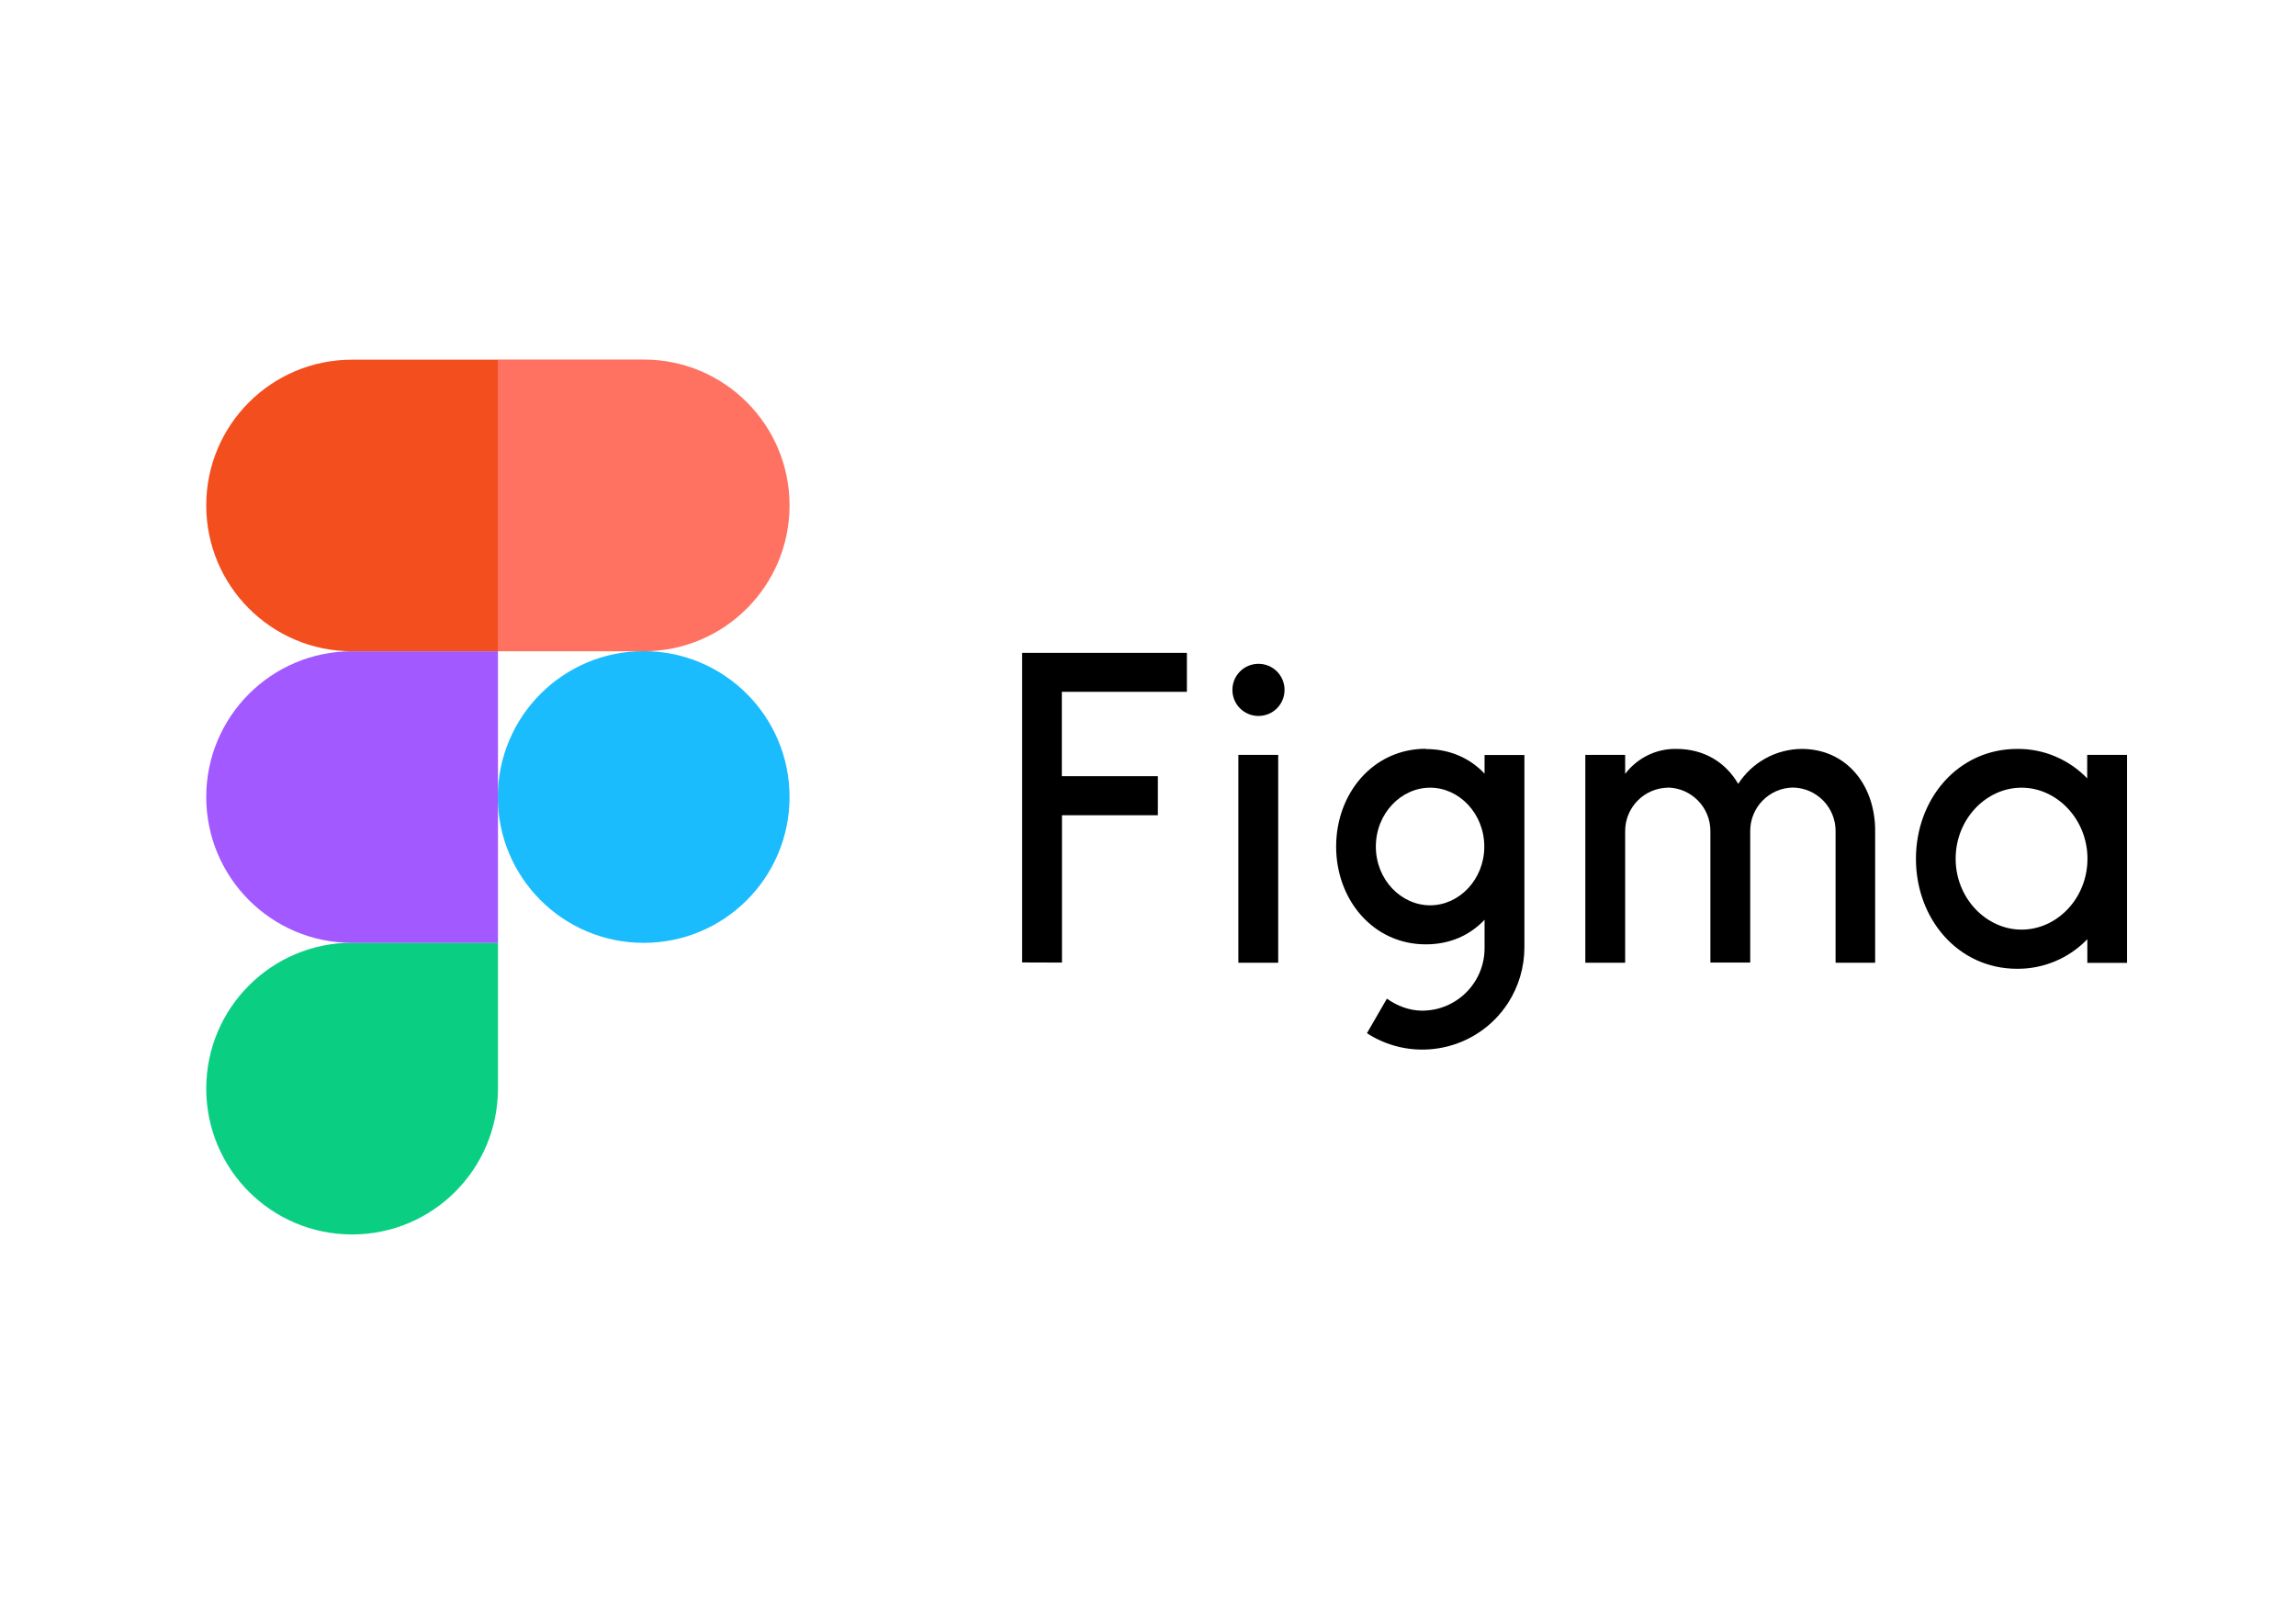
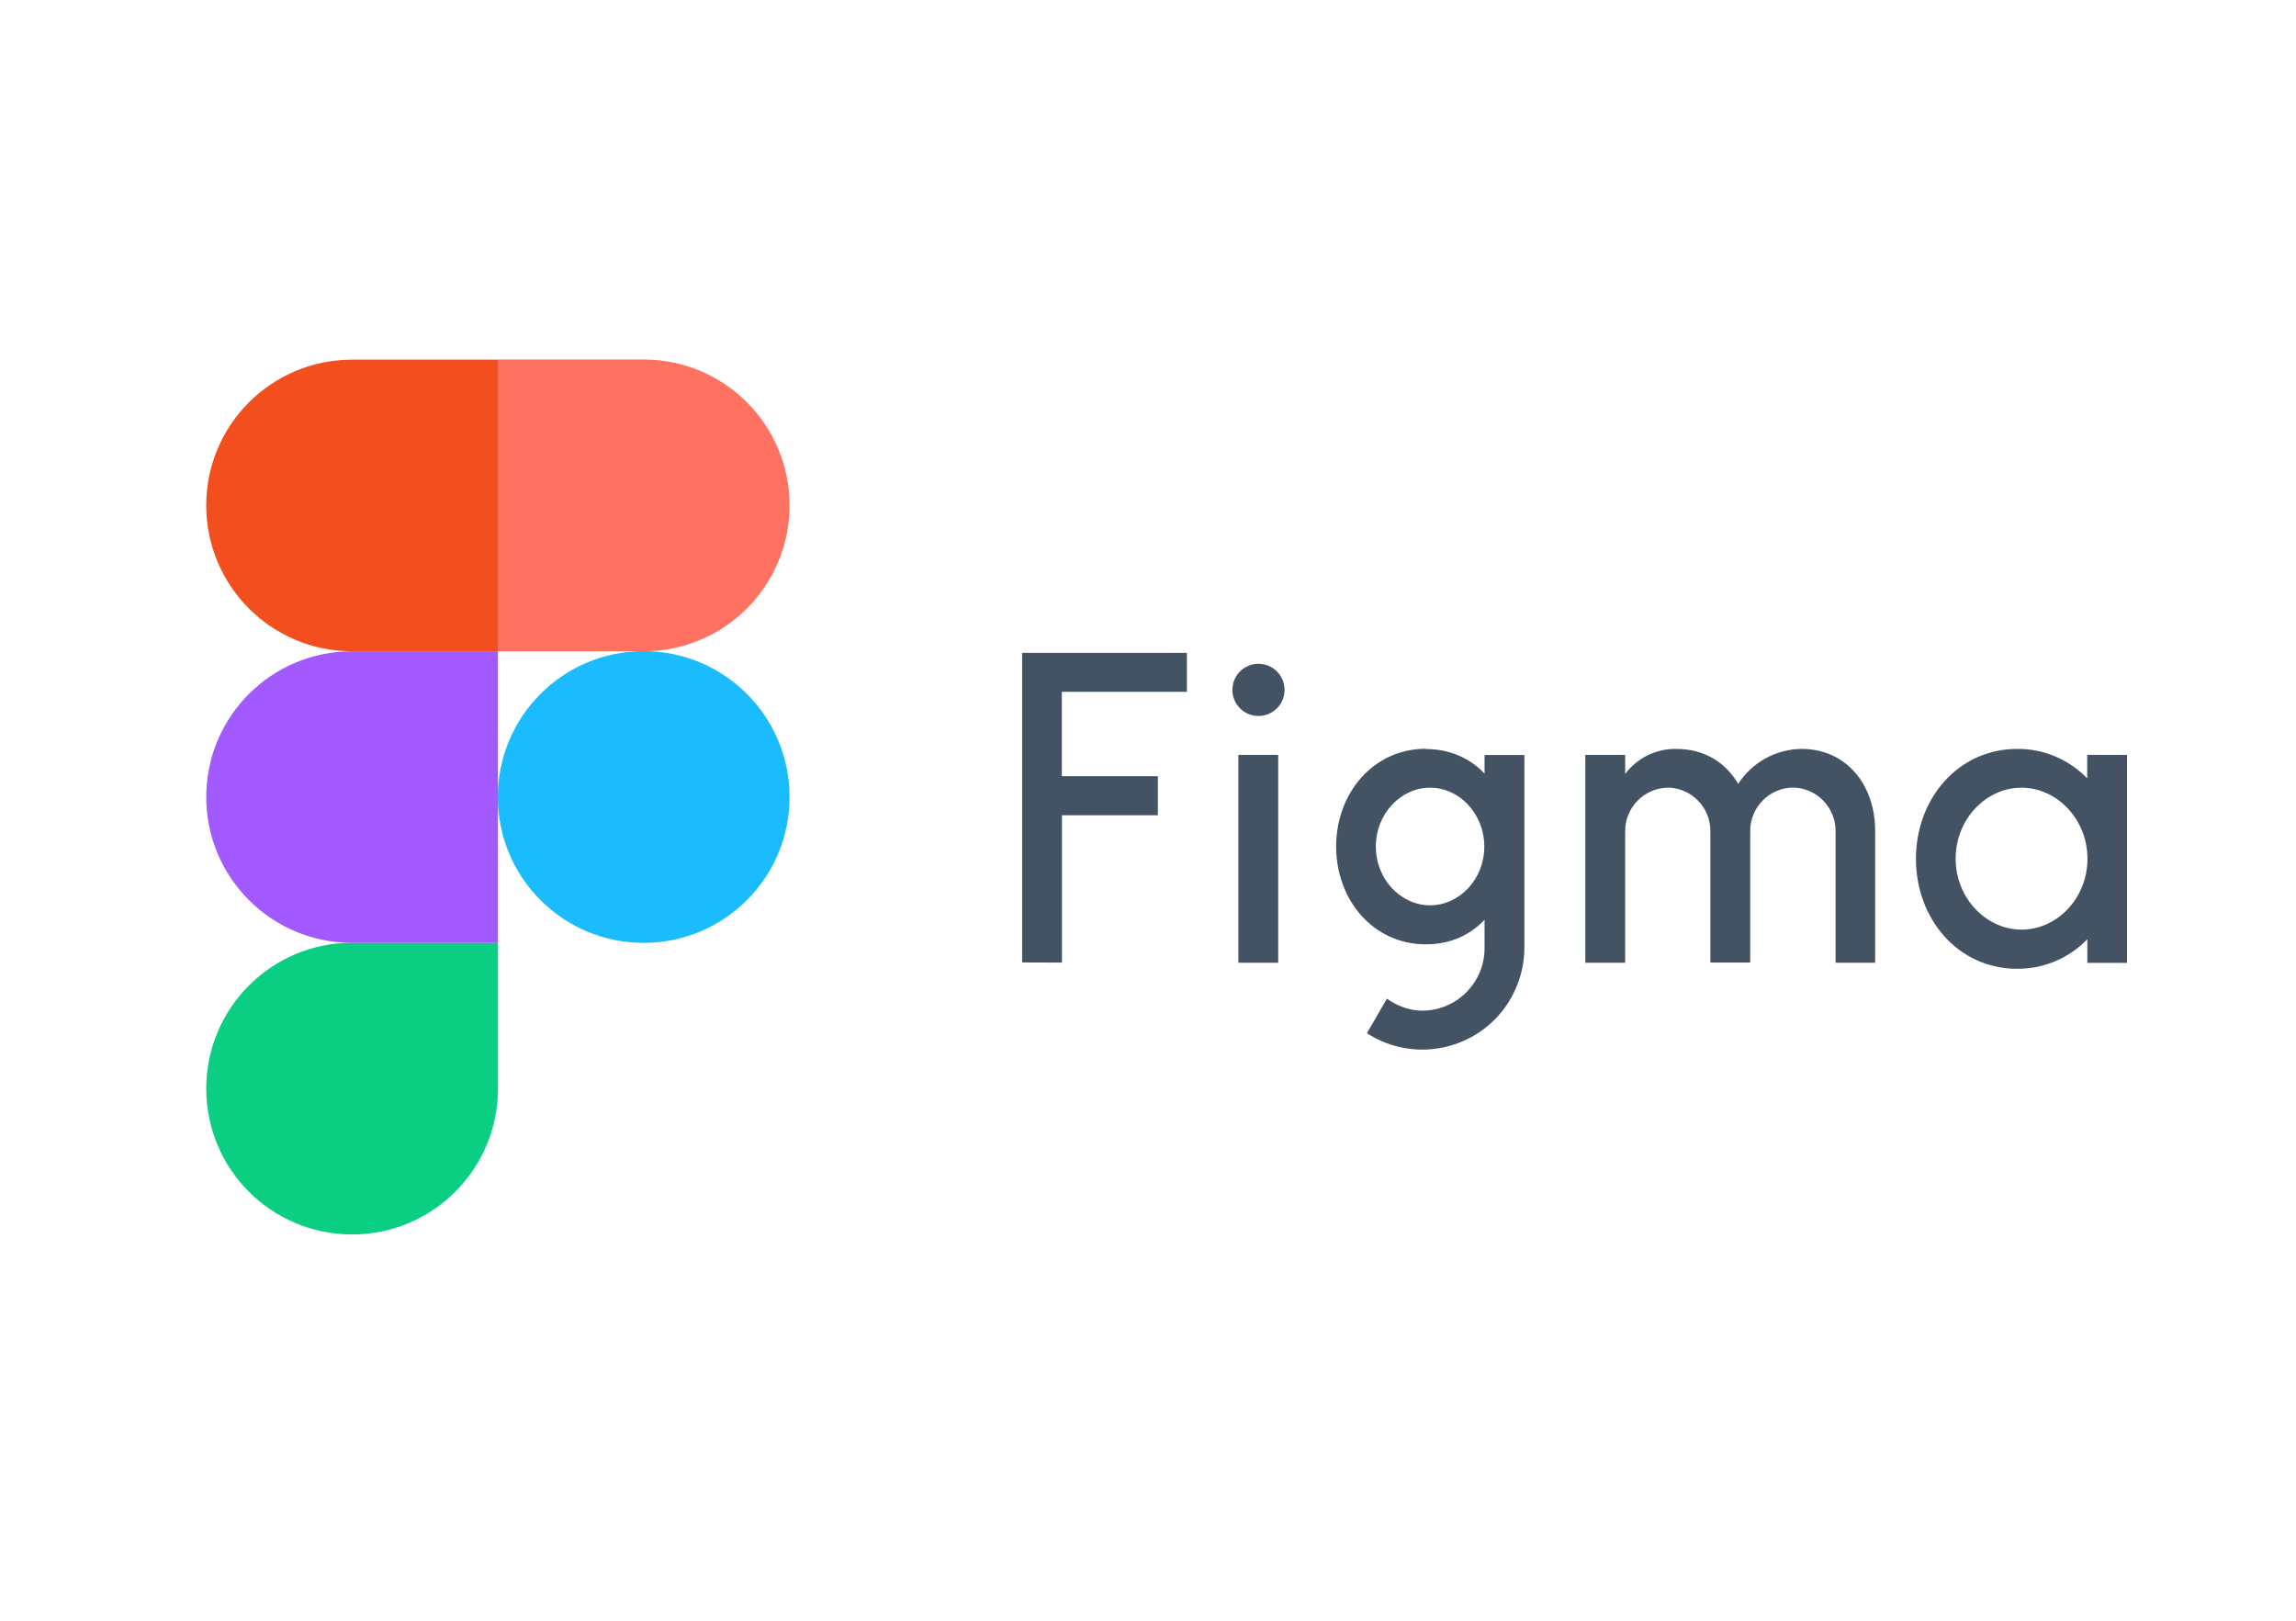
- <svg xmlns="http://www.w3.org/2000/svg" version="1.0" id="katman_1" x="0px" y="0px" viewBox="0 0 1700 1200" style="enable-background:new 0 0 1700 1200;" xml:space="preserve">
+ <svg xmlns="http://www.w3.org/2000/svg" version="1.0" id="katman_1" x="0px" y="0px" viewBox="0 0 1700 1200" fill="#435363" style="enable-background:new 0 0 1700 1200;" xml:space="preserve">
  <style type="text/css">
	.st0{fill:#1ABCFE;}
	.st1{fill:#0ACF83;}
	.st2{fill:#FF7262;}
	.st3{fill:#F24E1E;}
	.st4{fill:#A259FF;}
	.st5{fill-rule:evenodd;clip-rule:evenodd;}
</style>
  <path class="st0" d="M368.6,590.1c0-59.6,48.3-108,108-108c59.6,0,108,48.3,108,108s-48.3,108-108,108  C416.9,698.1,368.6,649.8,368.6,590.1z" />
  <path class="st1" d="M152.7,806c0-59.6,48.3-108,108-108h108v108c0,59.6-48.3,108-108,108S152.7,865.7,152.7,806z" />
  <path class="st2" d="M368.6,266.3v215.9h108c59.6,0,108-48.3,108-108s-48.3-108-108-108H368.6z" />
  <path class="st3" d="M152.7,374.2c0,59.6,48.3,108,108,108h108V266.3h-108C201,266.3,152.7,314.6,152.7,374.2z" />
  <path class="st4" d="M152.7,590.1c0,59.6,48.3,108,108,108h108V482.2h-108C201,482.2,152.7,530.5,152.7,590.1z" />
  <path d="M756.8,483.5v229.1l29.5,0.1V603.6h71v-28.9h-71.1v-62.5h92.6v-28.8H756.8z M931.8,530.1c10.7,0,19.3-8.6,19.3-19.3  s-8.6-19.3-19.3-19.3s-19.3,8.6-19.3,19.3S921.1,530.1,931.8,530.1L931.8,530.1z M916.9,558.9v153.9h29.5V558.9H916.9z" />
  <path class="st5" d="M1055.7,554.4c-39.1,0-66.4,33.1-66.4,72.4s27.3,72.4,66.4,72.4c18,0,32.7-6.8,43.5-18.2v20.5  c0.3,25.5-20.1,46.5-45.7,46.8c-0.2,0-0.3,0-0.5,0c-9.4,0-18.8-3.6-26.1-8.9l-14.8,25.6c35.1,22.7,81.8,12.6,104.5-22.4  c7.9-12.3,12.1-26.6,12.1-41.2V559h-29.5v13.8c-10.8-11.4-25.6-18.2-43.5-18.2V554.4z M1018.7,626.8c0-24.4,18.6-43.6,40.2-43.6  c21.6,0,40.1,19.3,40.1,43.6c0,24.4-18.6,43.5-40.1,43.5C1037.4,670.3,1018.7,651.3,1018.7,626.8z" />
  <path d="M1234.9,583.2c-17.6,0.3-31.7,14.7-31.6,32.3v97.3h-29.5V558.9h29.5V573c9-11.9,23.1-18.8,38-18.5  c20.7,0,36.6,10.2,45.7,25.9c10.3-16,27.9-25.7,46.9-25.9c33.5,0,54.5,27,54.5,60.6v97.7h-29.3v-97.4c0.1-17.6-14-32-31.6-32.3  c-17.6,0.3-31.7,14.7-31.6,32.3v97.3h-29.5v-97.3c0.1-17.5-13.9-31.9-31.5-32.3L1234.9,583.2z" />
  <path class="st5" d="M1545.5,576.4c-13.6-14.1-32.3-22.1-51.9-21.9c-43.9,0-75,37-75,81.4s31.1,81.4,75,81.4  c19.6,0.1,38.3-7.8,51.9-21.9v17.5h29.4V558.9h-29.5v17.5H1545.5z M1448,635.8c0-29.3,22.5-52.6,48.8-52.6  c26.1,0,48.8,23.3,48.8,52.6s-22.5,52.5-48.8,52.5C1470.7,688.3,1448,665.1,1448,635.8z" />
</svg>
